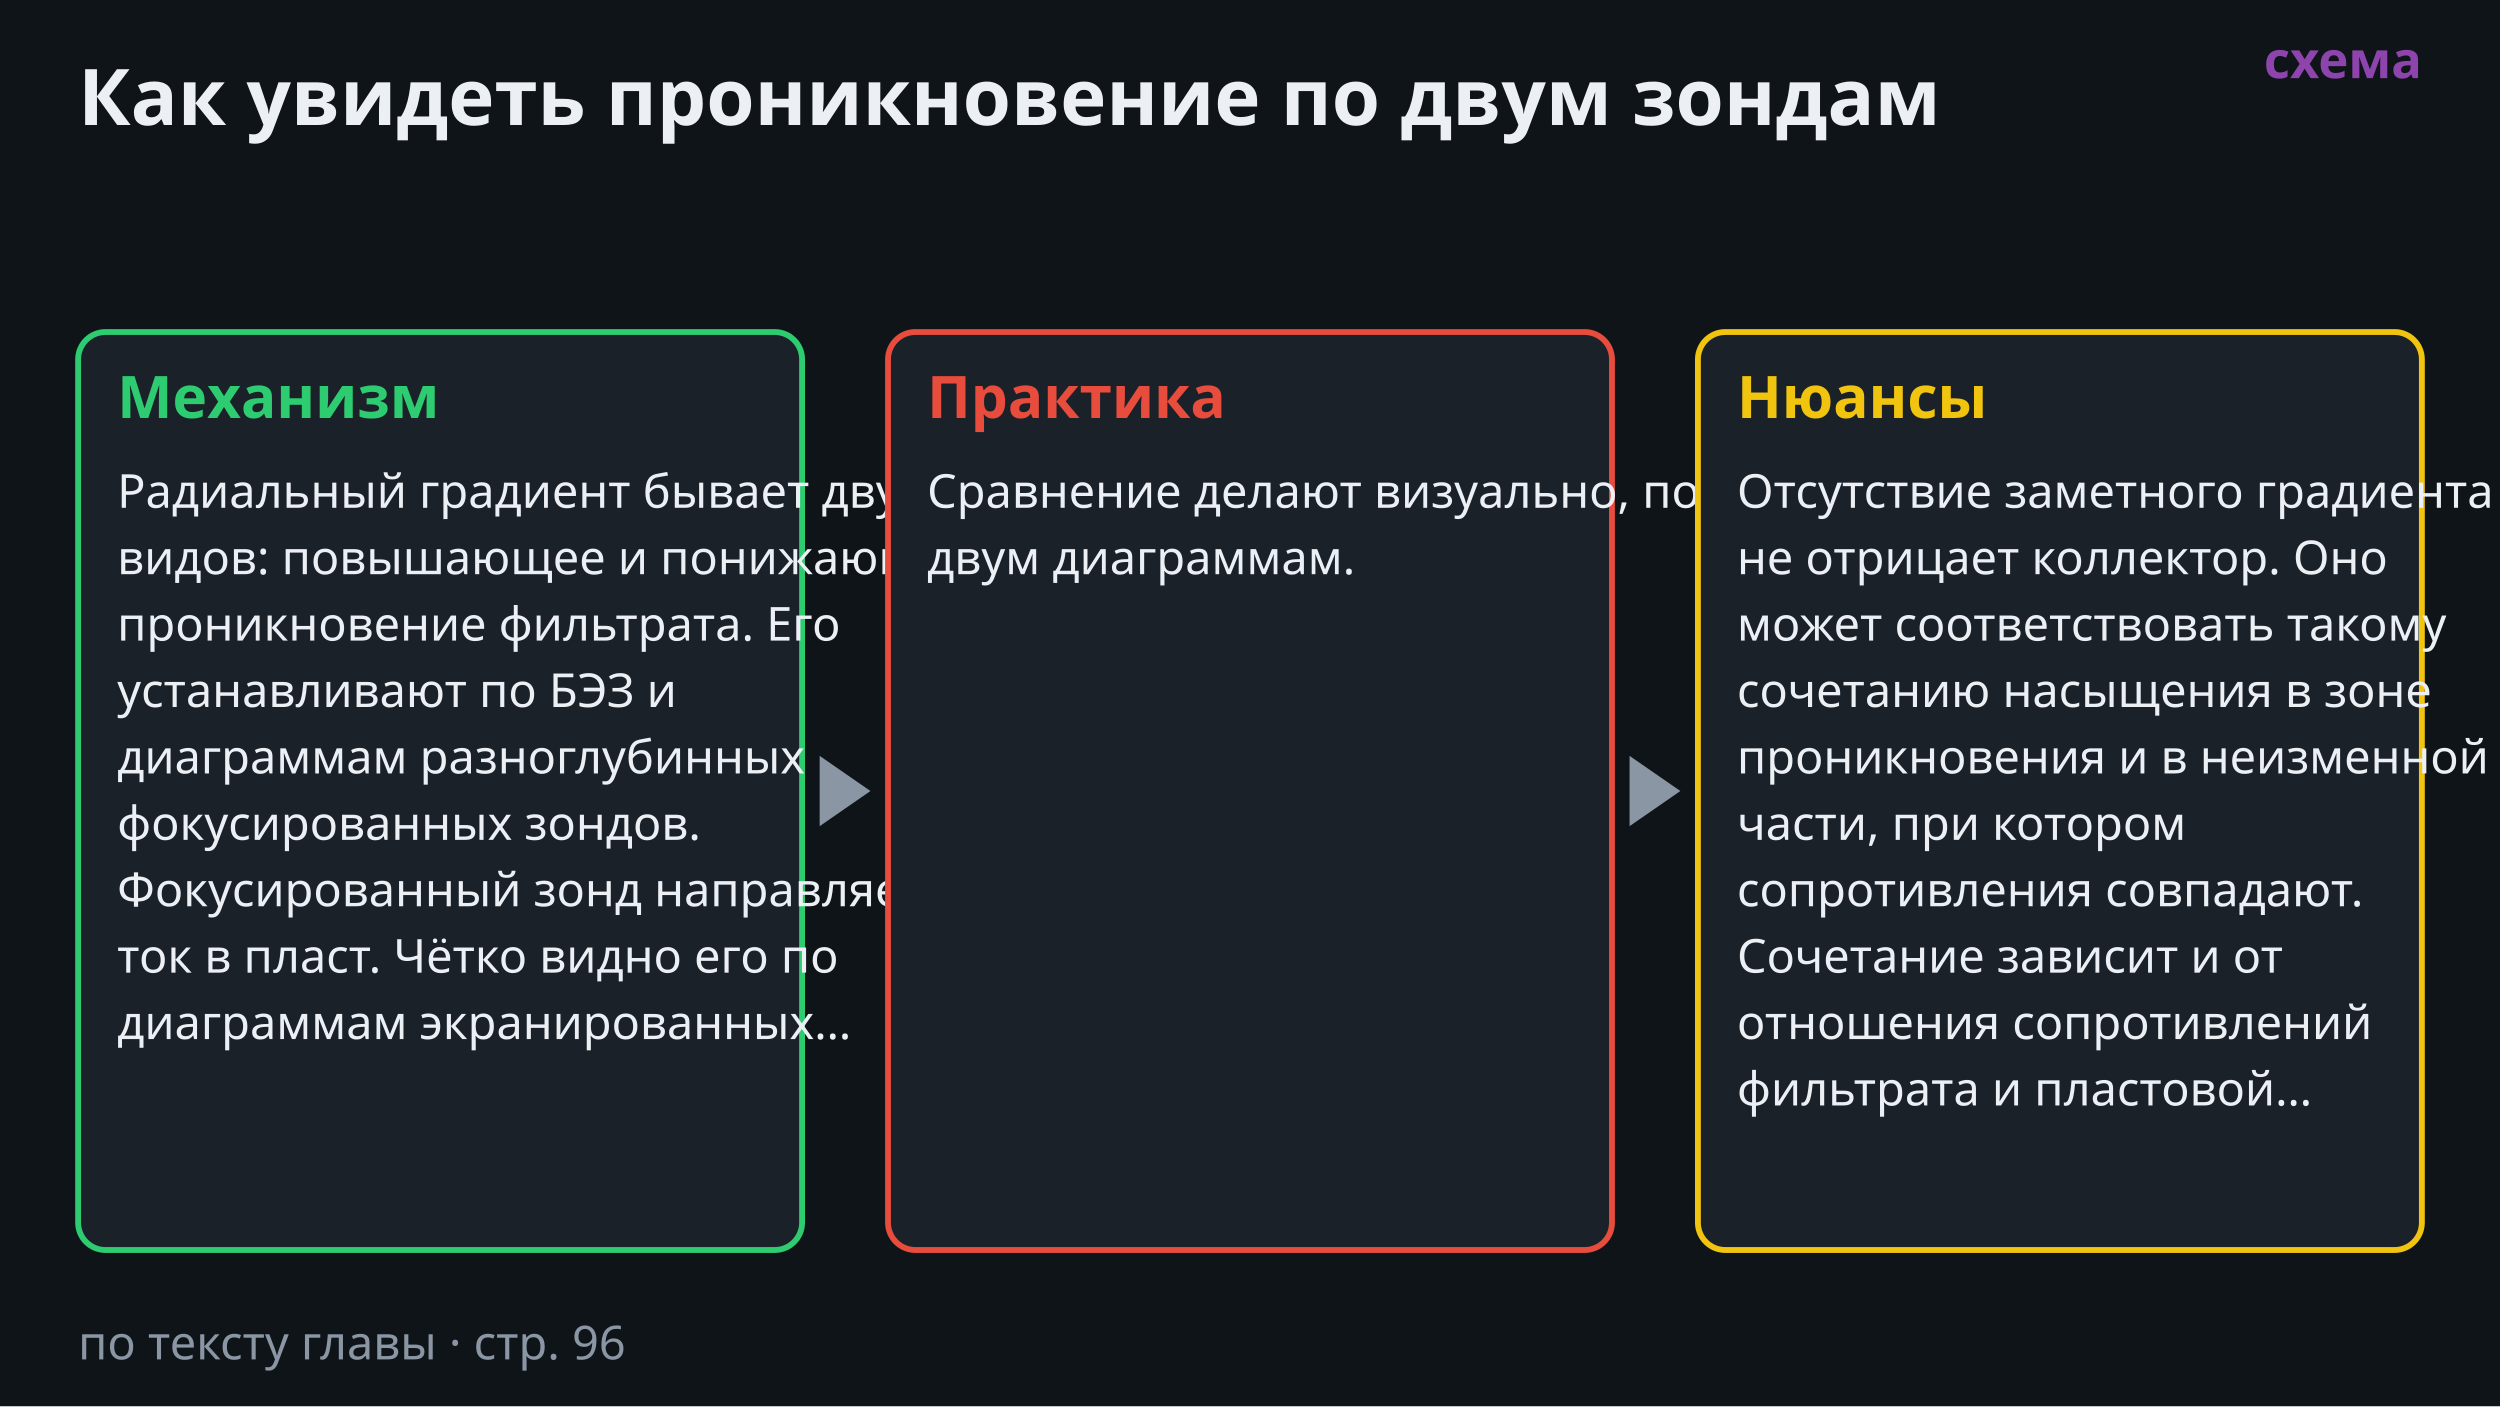
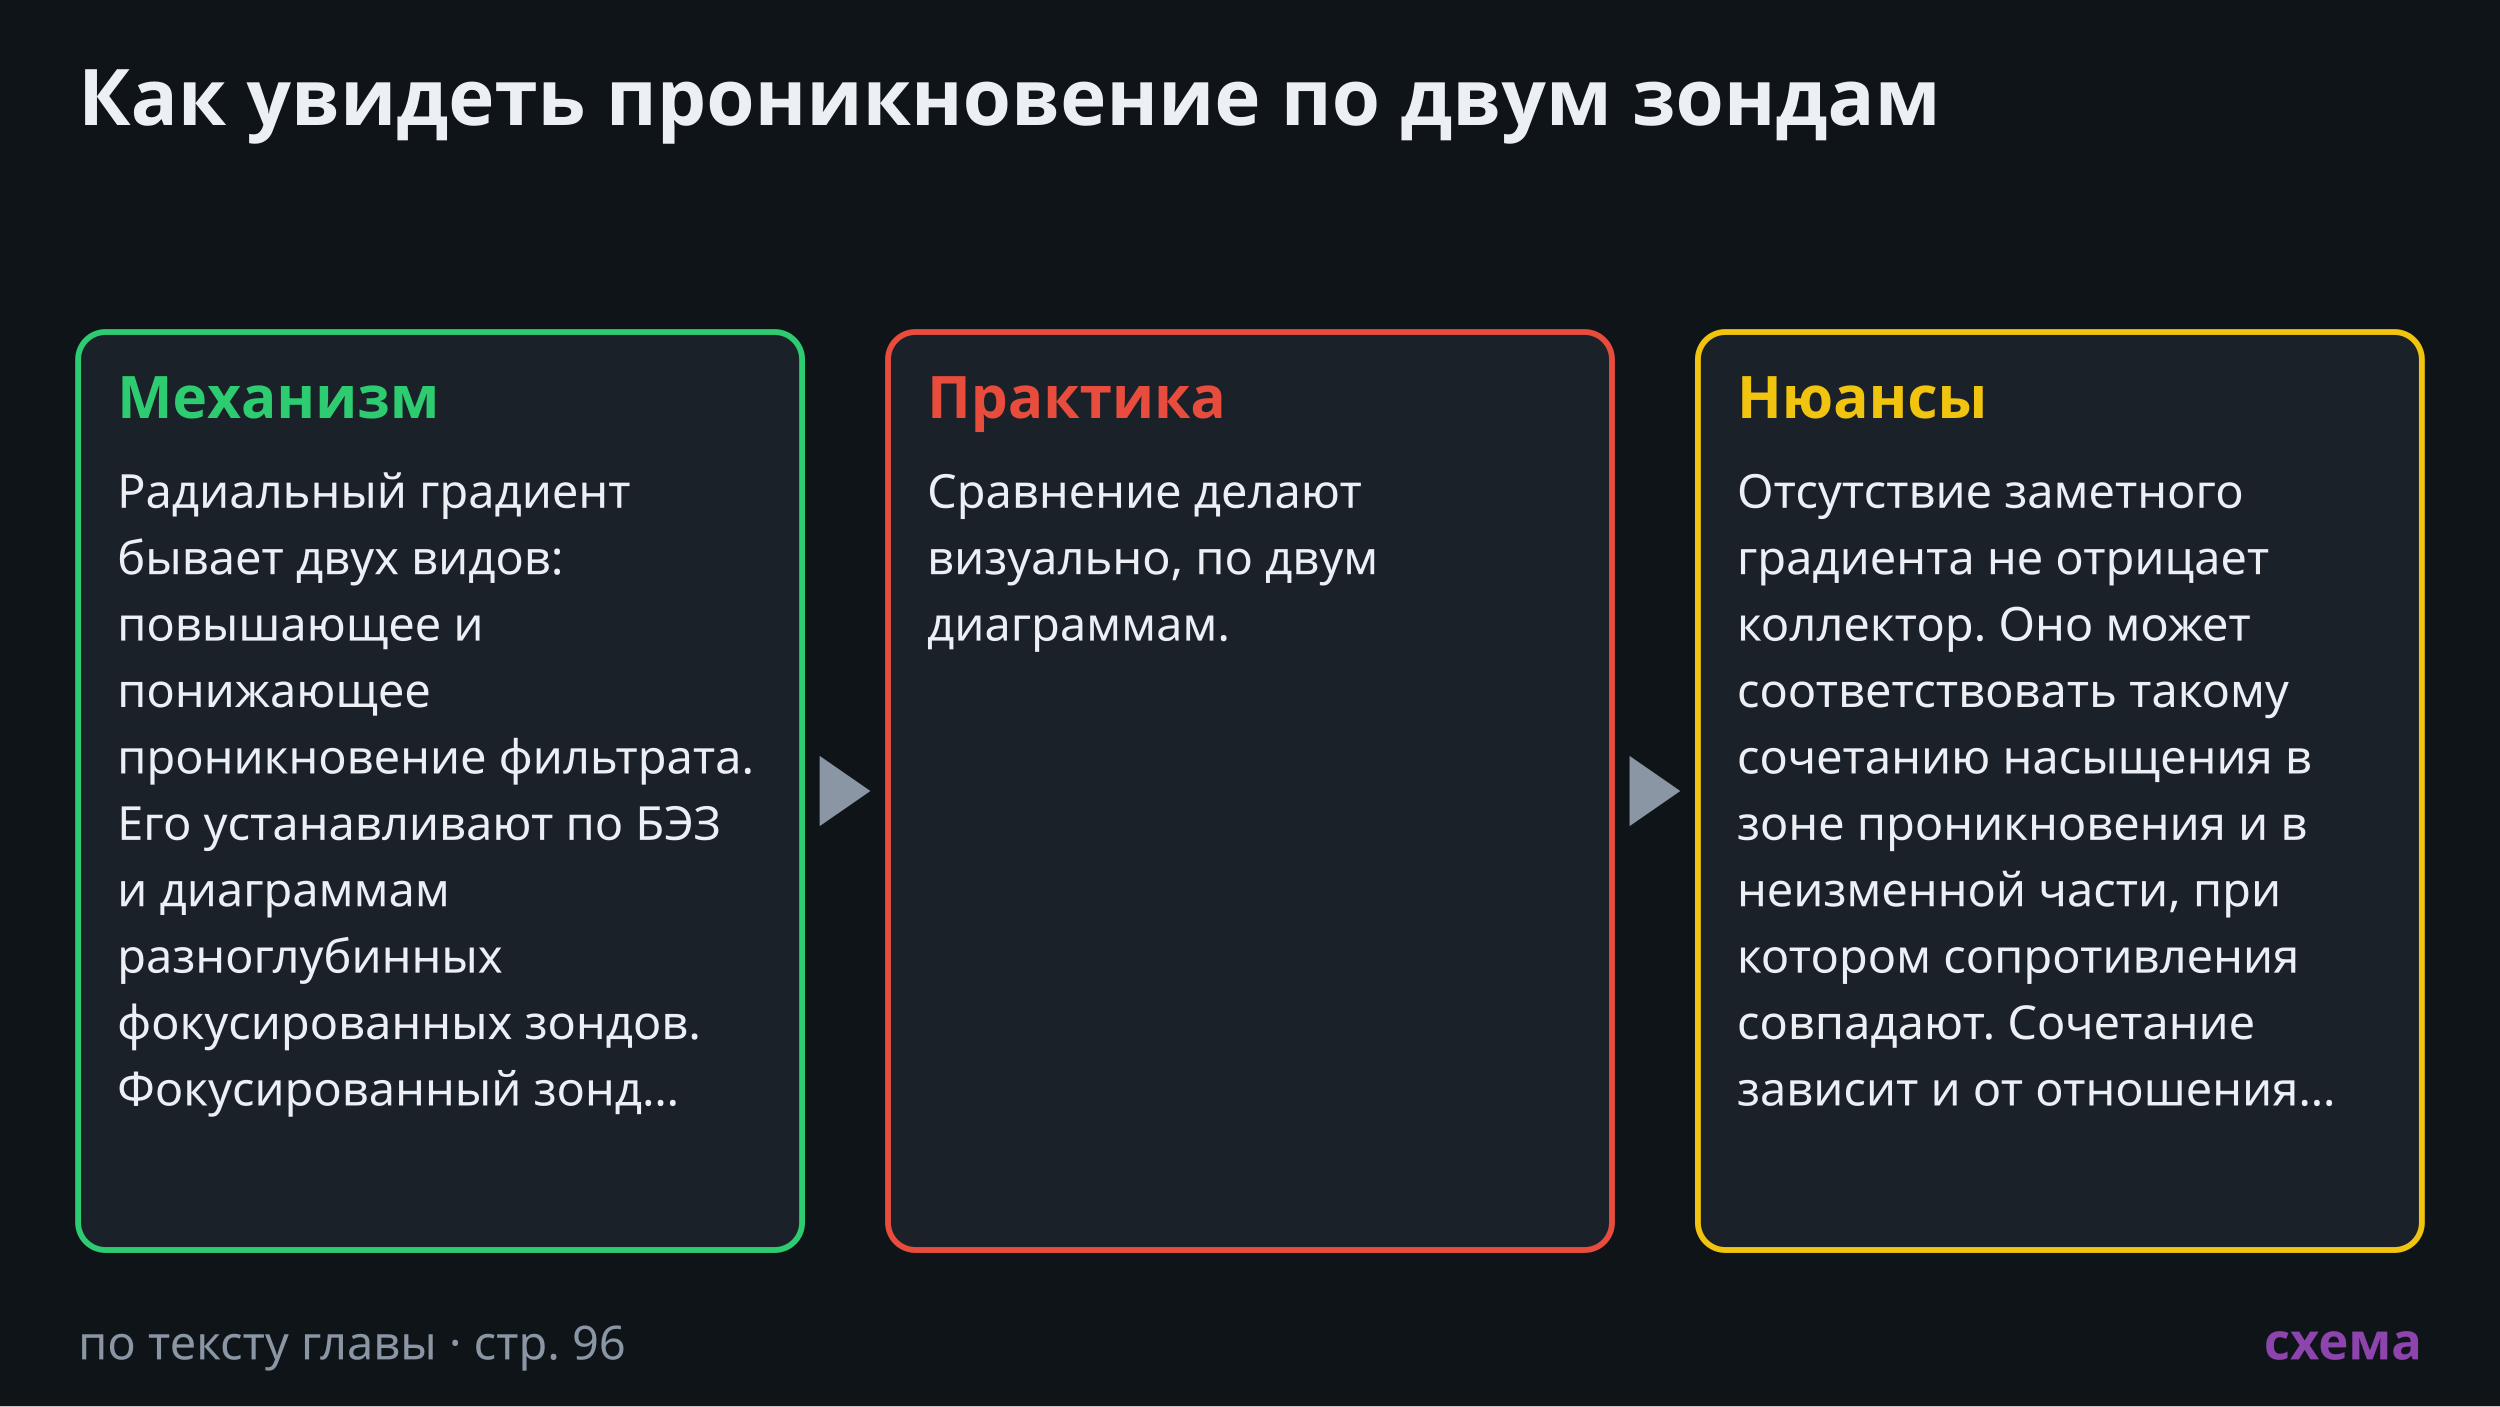
<svg xmlns="http://www.w3.org/2000/svg" viewBox="0 0 1280 720" width="1280" height="720" style="max-width:100%;height:auto">
  <rect width="1280" height="720" fill="#0F1419" />
  <text x="40" y="64" font-family="Segoe UI" font-size="40" font-weight="700" fill="#ECEFF4">Как увидеть проникновение по двум зондам</text>
-   <text x="1240" y="40" text-anchor="end" font-family="Segoe UI" font-size="26" font-weight="700" fill="#8E44AD">схема</text>
+   <text x="1240" y="696" text-anchor="end" font-family="Segoe UI" font-size="26" font-weight="700" fill="#8E44AD">схема</text>
  <rect x="40.0" y="170" width="370.667" height="470" rx="14" fill="#1A2129" stroke="#2ECC71" stroke-width="3" />
  <text x="60.0" y="214" font-family="Segoe UI" font-size="30" font-weight="700" fill="#2ECC71">Механизм</text>
-   <text x="60.0" y="260" font-family="Segoe UI" font-size="24" fill="#ECEFF4">Радиальный градиент бывает двух</text>
-   <text x="60.0" y="294" font-family="Segoe UI" font-size="24" fill="#ECEFF4">видов: повышающее и понижающее</text>
-   <text x="60.0" y="328" font-family="Segoe UI" font-size="24" fill="#ECEFF4">проникновение фильтрата. Его</text>
-   <text x="60.0" y="362" font-family="Segoe UI" font-size="24" fill="#ECEFF4">устанавливают по БЭЗ и</text>
-   <text x="60.0" y="396" font-family="Segoe UI" font-size="24" fill="#ECEFF4">диаграммам разноглубинных</text>
-   <text x="60.0" y="430" font-family="Segoe UI" font-size="24" fill="#ECEFF4">фокусированных зондов.</text>
-   <text x="60.0" y="464" font-family="Segoe UI" font-size="24" fill="#ECEFF4">Фокусированный зонд направляет</text>
-   <text x="60.0" y="498" font-family="Segoe UI" font-size="24" fill="#ECEFF4">ток в пласт. Чётко видно его по</text>
-   <text x="60.0" y="532" font-family="Segoe UI" font-size="24" fill="#ECEFF4">диаграммам экранированных…</text>
+   <text x="60.0" y="260" font-family="Segoe UI" font-size="24" fill="#ECEFF4">Радиальный градиент</text>
+   <text x="60.0" y="294" font-family="Segoe UI" font-size="24" fill="#ECEFF4">бывает двух видов:</text>
+   <text x="60.0" y="328" font-family="Segoe UI" font-size="24" fill="#ECEFF4">повышающее и</text>
+   <text x="60.0" y="362" font-family="Segoe UI" font-size="24" fill="#ECEFF4">понижающее</text>
+   <text x="60.0" y="396" font-family="Segoe UI" font-size="24" fill="#ECEFF4">проникновение фильтрата.</text>
+   <text x="60.0" y="430" font-family="Segoe UI" font-size="24" fill="#ECEFF4">Его устанавливают по БЭЗ</text>
+   <text x="60.0" y="464" font-family="Segoe UI" font-size="24" fill="#ECEFF4">и диаграммам</text>
+   <text x="60.0" y="498" font-family="Segoe UI" font-size="24" fill="#ECEFF4">разноглубинных</text>
+   <text x="60.0" y="532" font-family="Segoe UI" font-size="24" fill="#ECEFF4">фокусированных зондов.</text>
+   <text x="60.0" y="566" font-family="Segoe UI" font-size="24" fill="#ECEFF4">Фокусированный зонд…</text>
  <polygon points="419.667,387 445.667,405 419.667,423" fill="#8A96A3" />
  <rect x="454.667" y="170" width="370.667" height="470" rx="14" fill="#1A2129" stroke="#E74C3C" stroke-width="3" />
  <text x="474.667" y="214" font-family="Segoe UI" font-size="30" font-weight="700" fill="#E74C3C">Практика</text>
-   <text x="474.667" y="260" font-family="Segoe UI" font-size="24" fill="#ECEFF4">Сравнение делают визуально, по</text>
-   <text x="474.667" y="294" font-family="Segoe UI" font-size="24" fill="#ECEFF4">двум диаграммам.</text>
+   <text x="474.667" y="260" font-family="Segoe UI" font-size="24" fill="#ECEFF4">Сравнение делают</text>
+   <text x="474.667" y="294" font-family="Segoe UI" font-size="24" fill="#ECEFF4">визуально, по двум</text>
+   <text x="474.667" y="328" font-family="Segoe UI" font-size="24" fill="#ECEFF4">диаграммам.</text>
  <polygon points="834.333,387 860.333,405 834.333,423" fill="#8A96A3" />
  <rect x="869.333" y="170" width="370.667" height="470" rx="14" fill="#1A2129" stroke="#F1C40F" stroke-width="3" />
  <text x="889.333" y="214" font-family="Segoe UI" font-size="30" font-weight="700" fill="#F1C40F">Нюансы</text>
-   <text x="889.333" y="260" font-family="Segoe UI" font-size="24" fill="#ECEFF4">Отсутствие заметного градиента</text>
-   <text x="889.333" y="294" font-family="Segoe UI" font-size="24" fill="#ECEFF4">не отрицает коллектор. Оно</text>
-   <text x="889.333" y="328" font-family="Segoe UI" font-size="24" fill="#ECEFF4">может соответствовать такому</text>
-   <text x="889.333" y="362" font-family="Segoe UI" font-size="24" fill="#ECEFF4">сочетанию насыщения в зоне</text>
-   <text x="889.333" y="396" font-family="Segoe UI" font-size="24" fill="#ECEFF4">проникновения и в неизменной</text>
-   <text x="889.333" y="430" font-family="Segoe UI" font-size="24" fill="#ECEFF4">части, при котором</text>
-   <text x="889.333" y="464" font-family="Segoe UI" font-size="24" fill="#ECEFF4">сопротивления совпадают.</text>
-   <text x="889.333" y="498" font-family="Segoe UI" font-size="24" fill="#ECEFF4">Сочетание зависит и от</text>
-   <text x="889.333" y="532" font-family="Segoe UI" font-size="24" fill="#ECEFF4">отношения сопротивлений</text>
-   <text x="889.333" y="566" font-family="Segoe UI" font-size="24" fill="#ECEFF4">фильтрата и пластовой…</text>
+   <text x="889.333" y="260" font-family="Segoe UI" font-size="24" fill="#ECEFF4">Отсутствие заметного</text>
+   <text x="889.333" y="294" font-family="Segoe UI" font-size="24" fill="#ECEFF4">градиента не отрицает</text>
+   <text x="889.333" y="328" font-family="Segoe UI" font-size="24" fill="#ECEFF4">коллектор. Оно может</text>
+   <text x="889.333" y="362" font-family="Segoe UI" font-size="24" fill="#ECEFF4">соответствовать такому</text>
+   <text x="889.333" y="396" font-family="Segoe UI" font-size="24" fill="#ECEFF4">сочетанию насыщения в</text>
+   <text x="889.333" y="430" font-family="Segoe UI" font-size="24" fill="#ECEFF4">зоне проникновения и в</text>
+   <text x="889.333" y="464" font-family="Segoe UI" font-size="24" fill="#ECEFF4">неизменной части, при</text>
+   <text x="889.333" y="498" font-family="Segoe UI" font-size="24" fill="#ECEFF4">котором сопротивления</text>
+   <text x="889.333" y="532" font-family="Segoe UI" font-size="24" fill="#ECEFF4">совпадают. Сочетание</text>
+   <text x="889.333" y="566" font-family="Segoe UI" font-size="24" fill="#ECEFF4">зависит и от отношения…</text>
  <text x="40" y="696" font-family="Segoe UI" font-size="24" fill="#8A96A3">по тексту главы · стр. 96</text>
</svg>
